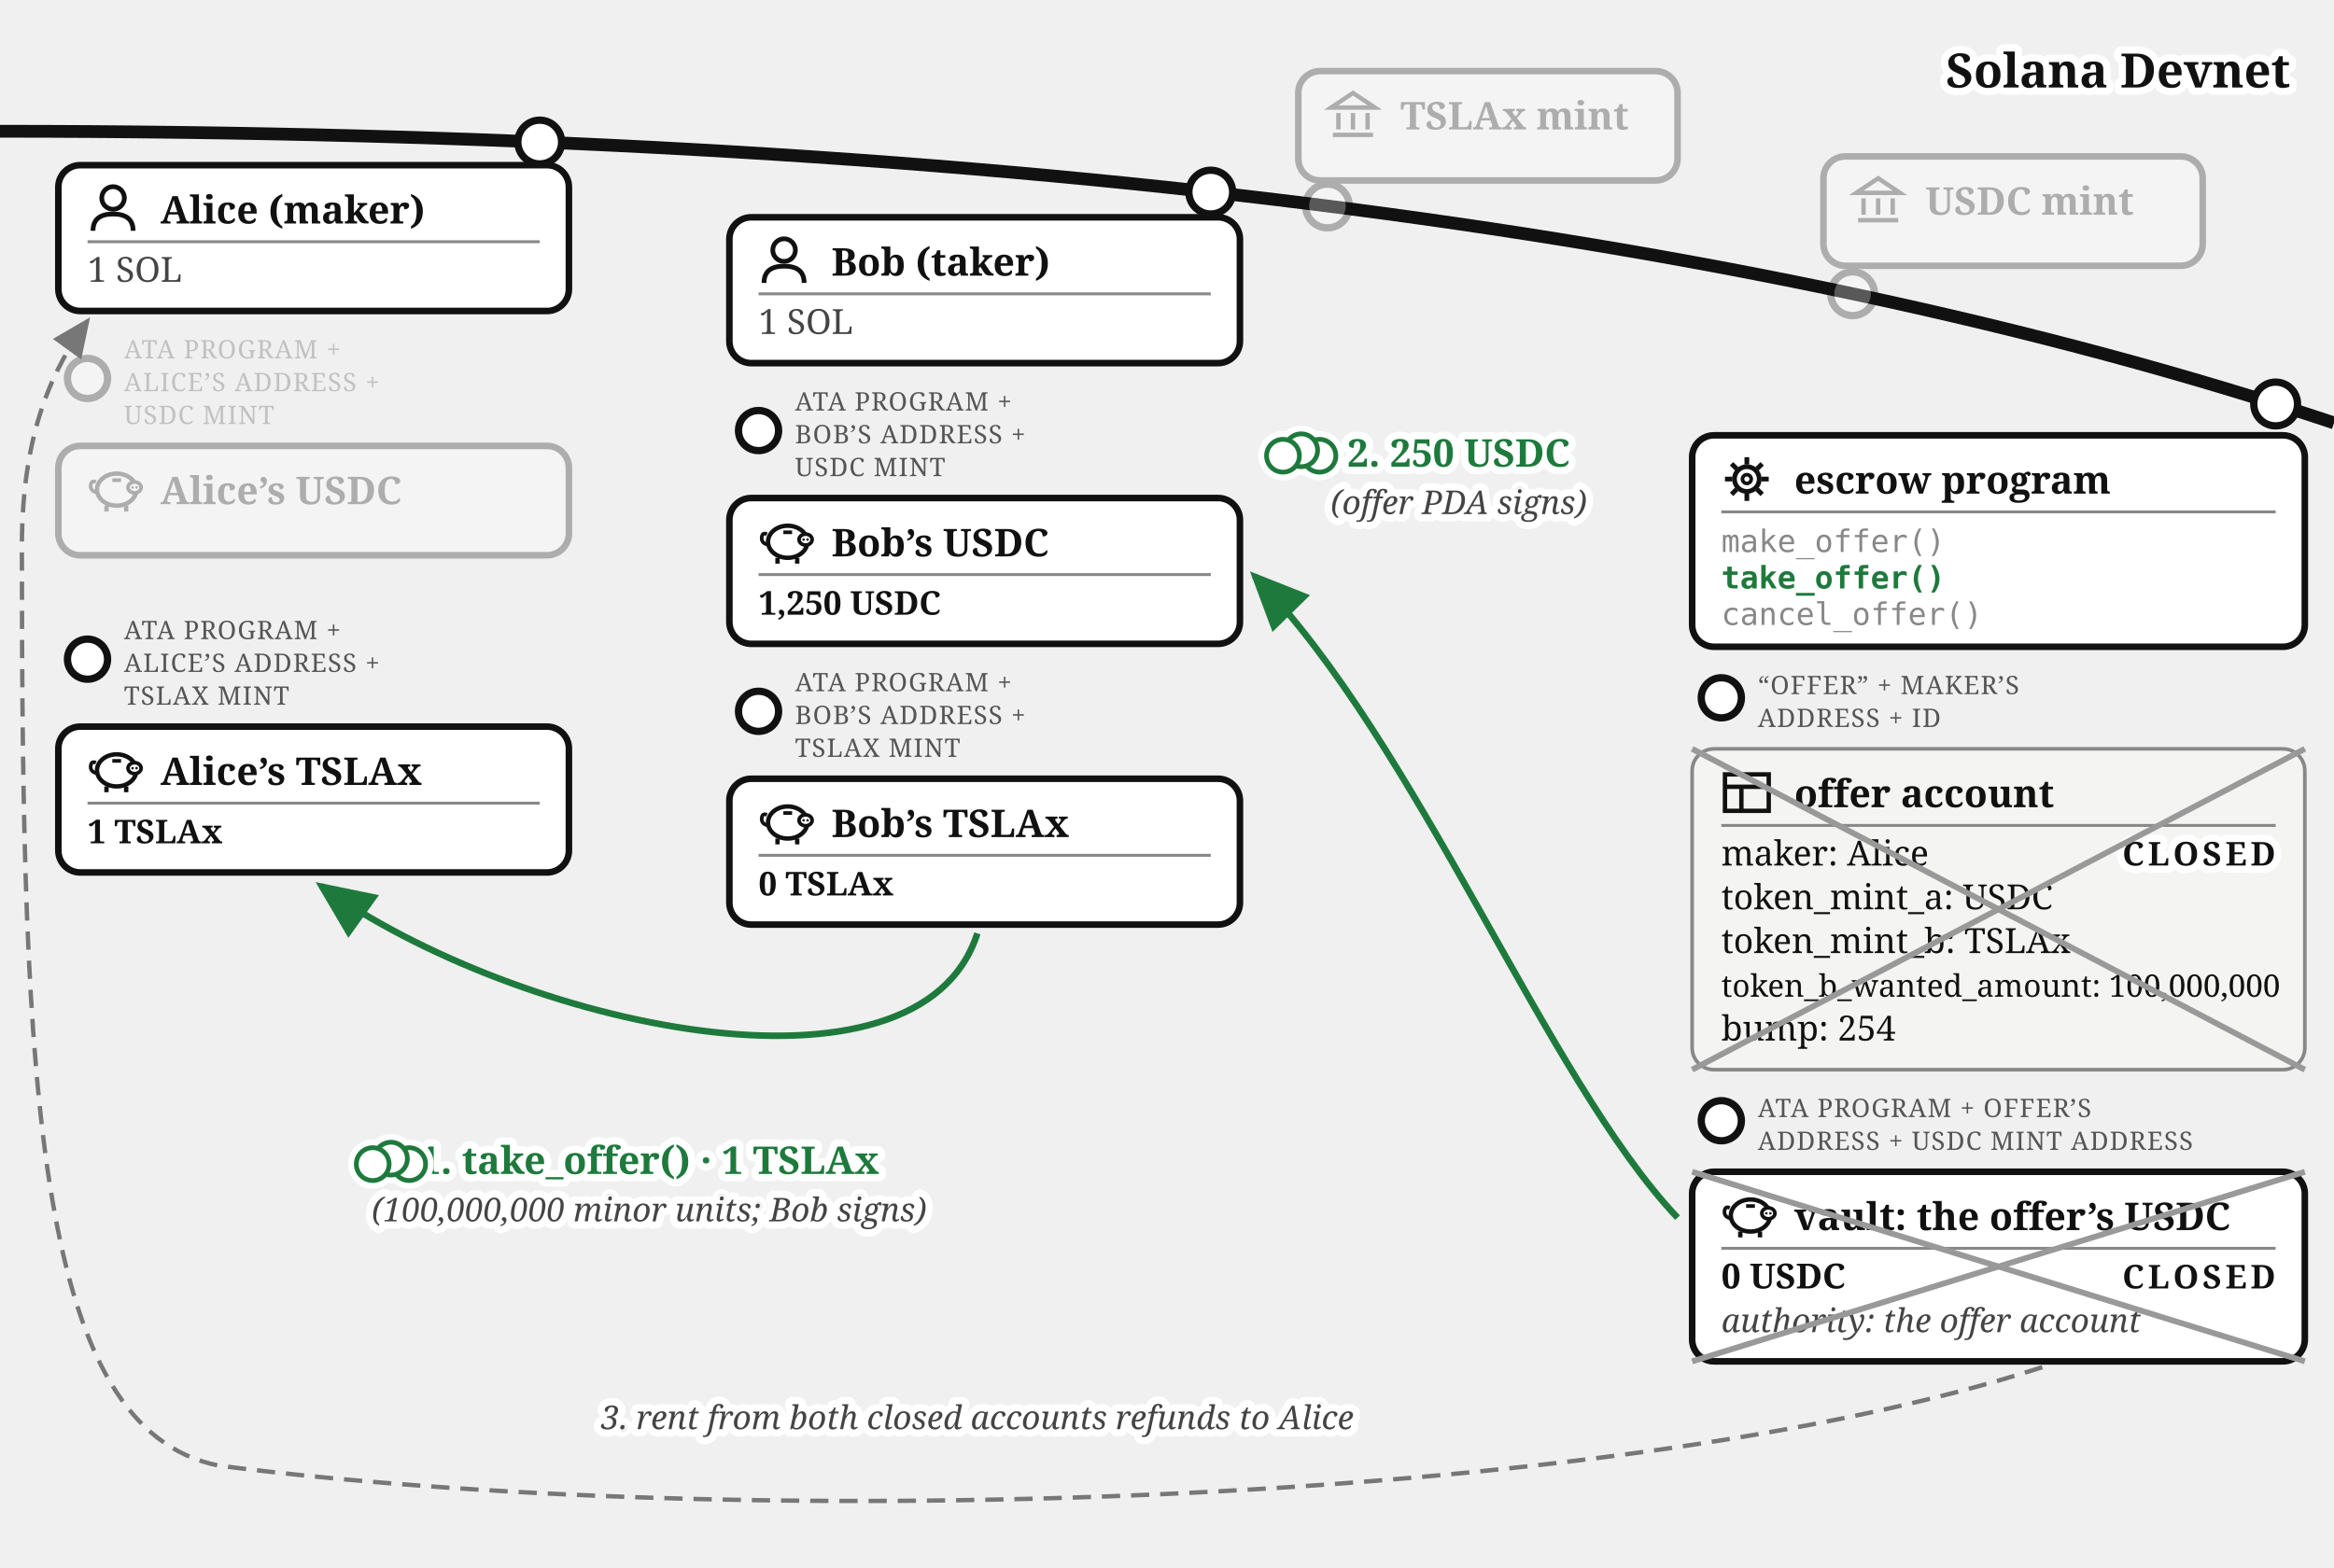
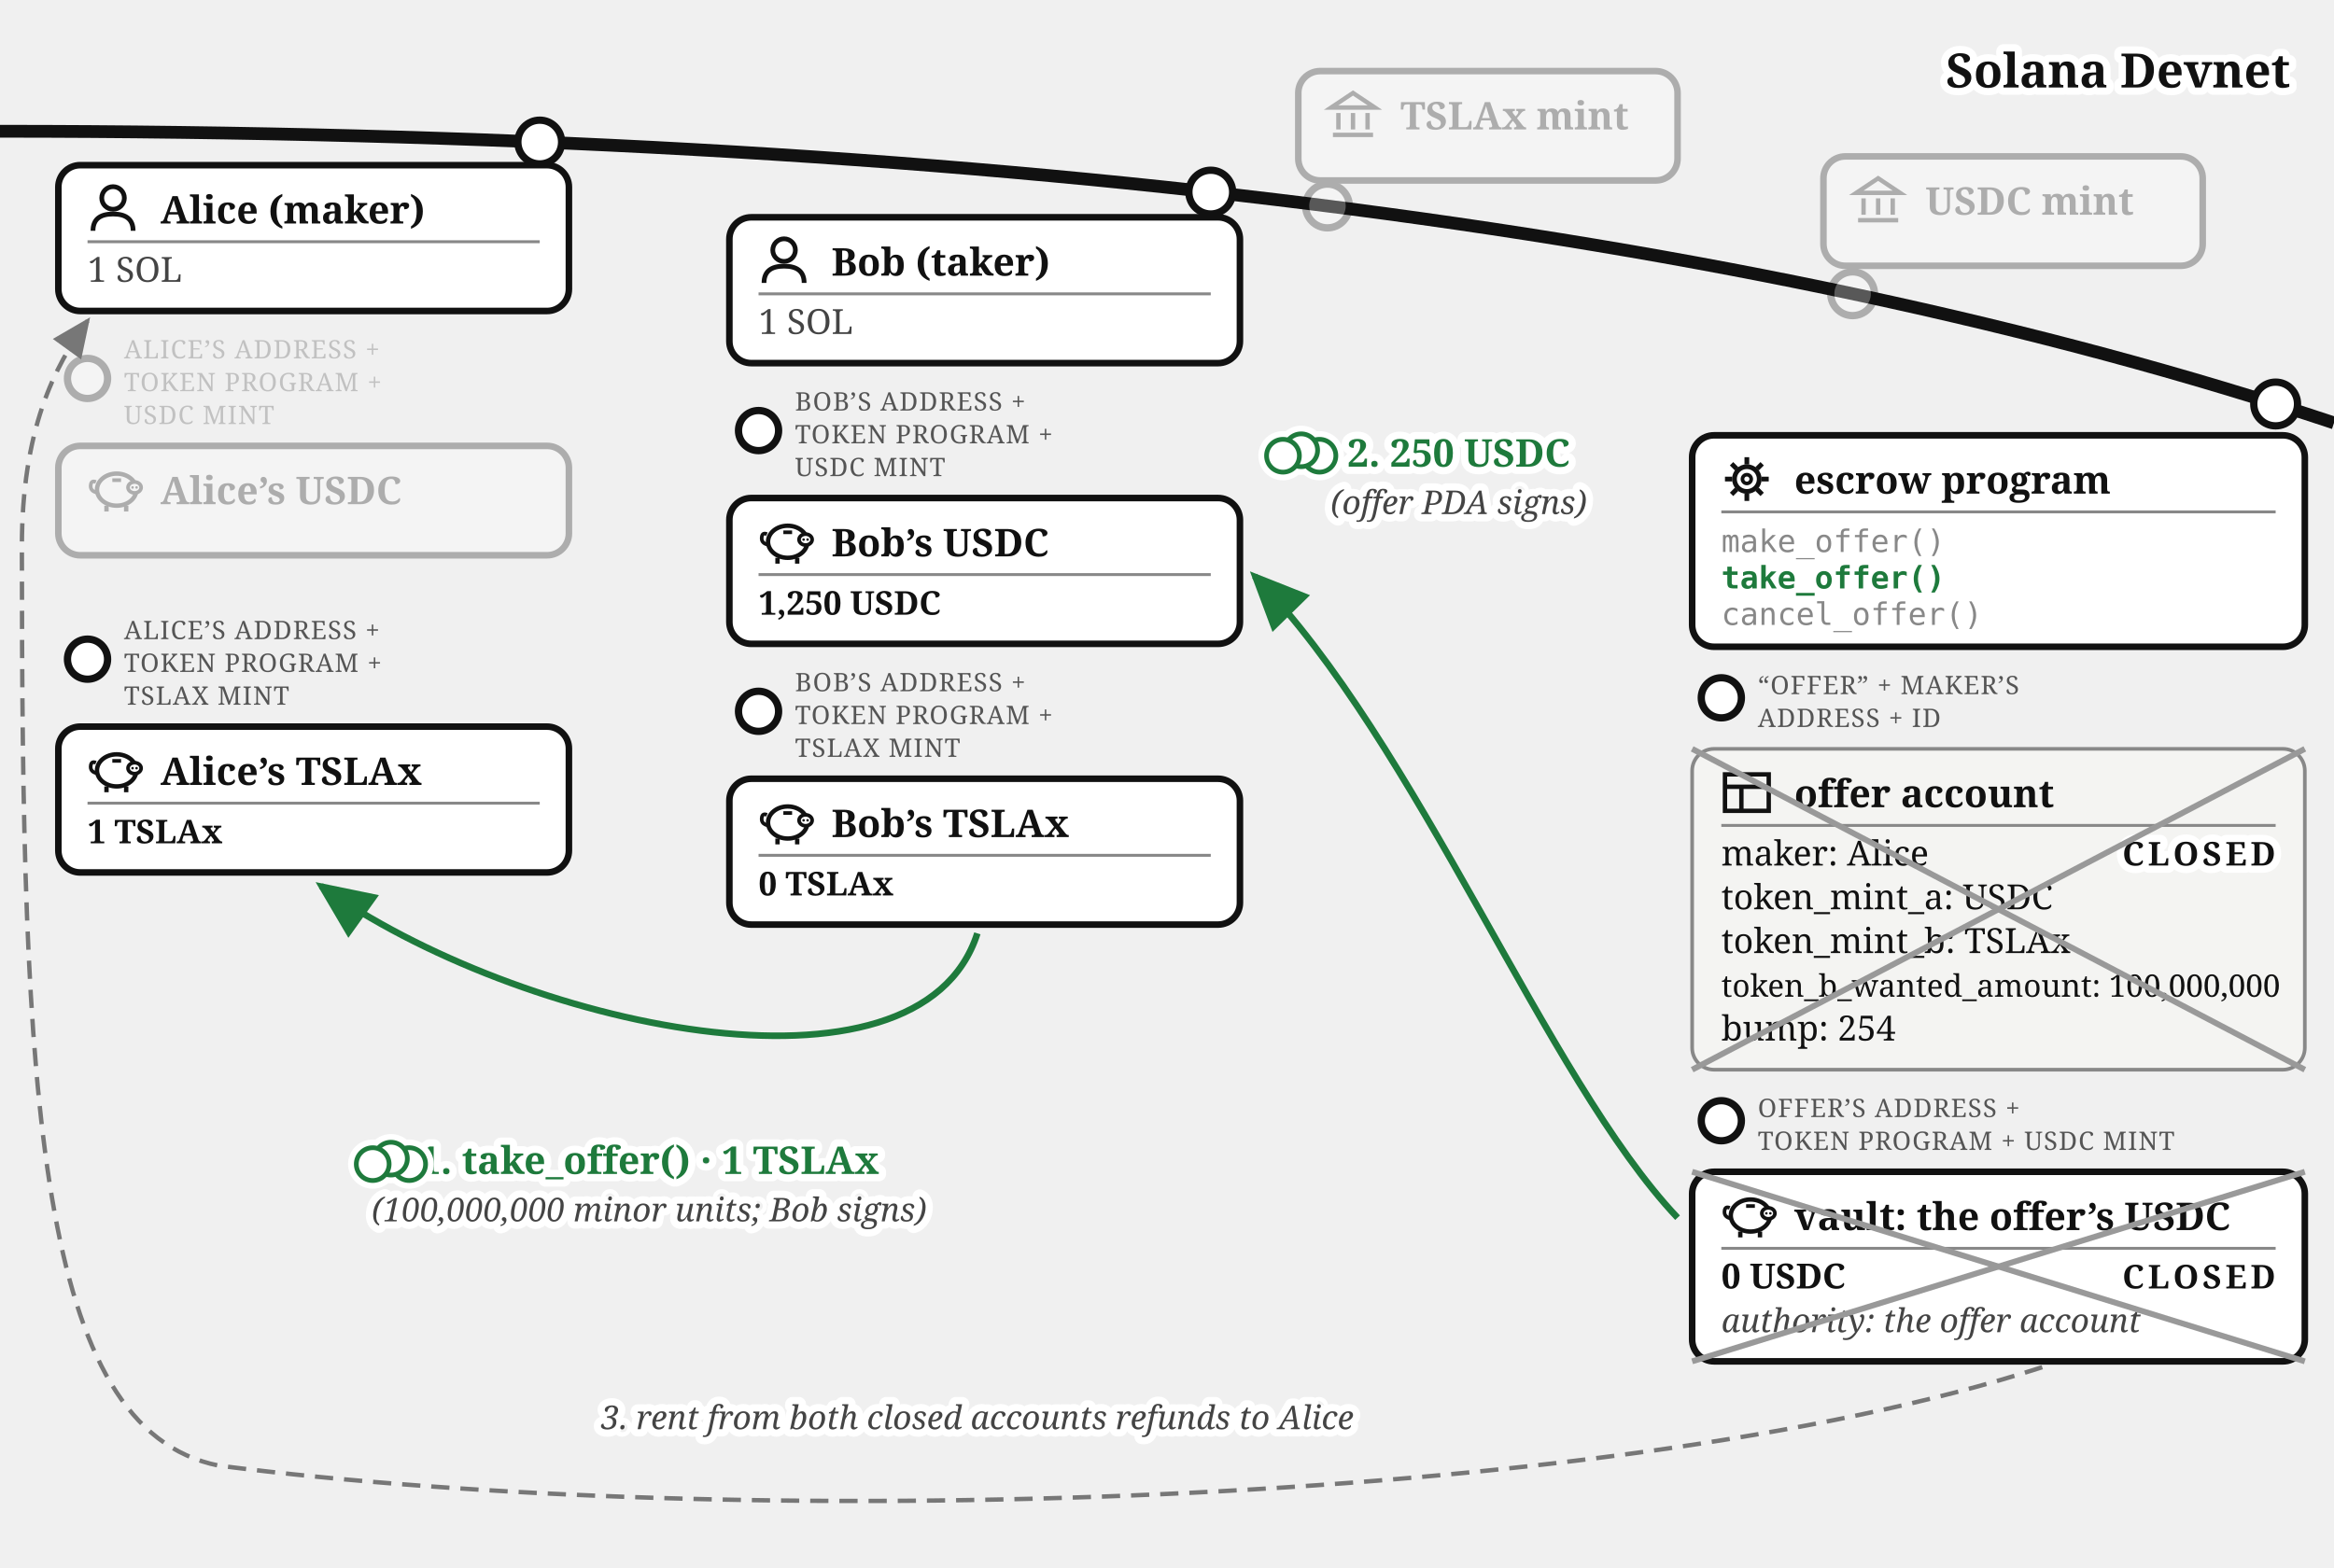
<svg xmlns="http://www.w3.org/2000/svg" viewBox="0 0 640 430" font-family="Georgia, serif" fill="#111">
  <defs>
    <marker id="escrow-take-arr" markerWidth="9" markerHeight="8" refX="8" refY="4" orient="auto">
      <path d="M0,0 L9,4 L0,8 z" fill="#1e7a3c" />
    </marker>
    <marker id="escrow-take-arrg" markerWidth="9" markerHeight="8" refX="8" refY="4" orient="auto">
      <path d="M0,0 L9,4 L0,8 z" fill="#777" />
    </marker>
  </defs>
  <path d="M 0,36 Q 400,36 640,116" fill="none" stroke="#111" stroke-width="3.5" />
  <text stroke="#fff" stroke-width="4" paint-order="stroke" stroke-linejoin="round" x="628" y="24" font-size="13" font-weight="bold" text-anchor="end">Solana Devnet</text>
  <g opacity="0.3">
    <circle cx="364" cy="56.5" r="6" fill="#fff" stroke="#111" stroke-width="2" />
    <rect x="356" y="19.5" width="104" height="30" rx="6" fill="#fff" stroke="#111" stroke-width="1.8" />
    <g transform="translate(364,24.5)" stroke="#111" stroke-width="1.2" fill="none">
      <path d="M 1,5 L 7,1 L 13,5 Z" />
      <line x1="3" y1="6.5" x2="3" y2="11" />
      <line x1="7" y1="6.5" x2="7" y2="11" />
      <line x1="11" y1="6.5" x2="11" y2="11" />
      <line x1="1.5" y1="12.5" x2="12.5" y2="12.5" />
    </g>
    <text x="384" y="35.5" font-size="10.5" font-weight="bold">TSLAx mint</text>
  </g>
  <g opacity="0.3">
    <circle cx="508" cy="80.57" r="6" fill="#fff" stroke="#111" stroke-width="2" />
    <rect x="500" y="42.9" width="104" height="30" rx="6" fill="#fff" stroke="#111" stroke-width="1.8" />
    <g transform="translate(508,47.9)" stroke="#111" stroke-width="1.2" fill="none">
      <path d="M 1,5 L 7,1 L 13,5 Z" />
      <line x1="3" y1="6.5" x2="3" y2="11" />
      <line x1="7" y1="6.5" x2="7" y2="11" />
      <line x1="11" y1="6.5" x2="11" y2="11" />
      <line x1="1.5" y1="12.5" x2="12.5" y2="12.5" />
    </g>
    <text x="528" y="58.9" font-size="10.5" font-weight="bold">USDC mint</text>
  </g>
  <g>
    <circle cx="148" cy="38.96" r="6" fill="#fff" stroke="#111" stroke-width="2" />
    <rect x="16" y="45.3" width="140" height="40" rx="6" fill="#fff" stroke="#111" stroke-width="1.8" />
    <g transform="translate(24,50.3)">
      <circle cx="7" cy="4" r="3.1" fill="none" stroke="#111" stroke-width="1.3" />
      <path d="M 1.5,13 Q 1.5,8.4 7,8.4 Q 12.5,8.4 12.5,13" fill="none" stroke="#111" stroke-width="1.3" />
    </g>
    <text x="44" y="61.3" font-size="10.5" font-weight="bold">Alice (maker)</text>
    <line x1="24" y1="66.3" x2="148" y2="66.3" stroke="#888" stroke-width="0.8" />
    <text x="24" y="77.3" font-size="9.5" fill="#444">1 SOL</text>
  </g>
  <g opacity="0.3">
    <circle cx="24" cy="103.8" r="5.5" fill="#fff" stroke="#111" stroke-width="2" />
-     <text x="34" y="98.3" font-size="7" letter-spacing="0.3" fill="#555">ATA PROGRAM +</text>
-     <text x="34" y="107.3" font-size="7" letter-spacing="0.3" fill="#555">ALICE’S ADDRESS +</text>
+     <text x="34" y="98.3" font-size="7" letter-spacing="0.3" fill="#555">ALICE’S ADDRESS +</text>
+     <text x="34" y="107.3" font-size="7" letter-spacing="0.3" fill="#555">TOKEN PROGRAM +</text>
    <text x="34" y="116.3" font-size="7" letter-spacing="0.3" fill="#555">USDC MINT</text>
    <rect x="16" y="122.3" width="140" height="30" rx="6" fill="#fff" stroke="#111" stroke-width="1.8" />
    <g transform="translate(24,127.3)">
      <path d="M 2.6,7.8 Q 0.6,7.4 0.9,5.6 Q 1.1,4.4 2.3,4.9" fill="none" stroke="#111" stroke-width="1" />
      <ellipse cx="8" cy="7" rx="5.4" ry="4.4" fill="none" stroke="#111" stroke-width="1.2" />
      <ellipse cx="12.9" cy="6.4" rx="1.8" ry="1.5" fill="#fff" stroke="#111" stroke-width="1" />
      <circle cx="12.35" cy="6.4" r="0.35" fill="#111" />
      <circle cx="13.45" cy="6.4" r="0.35" fill="#111" />
      <line x1="5.2" y1="11.4" x2="5.2" y2="13" stroke="#111" stroke-width="1.2" />
      <line x1="10.6" y1="11.4" x2="10.6" y2="13" stroke="#111" stroke-width="1.2" />
      <line x1="6.8" y1="4.4" x2="9.2" y2="4.4" stroke="#111" stroke-width="1" />
    </g>
    <text x="44" y="138.3" font-size="10.5" font-weight="bold">Alice’s USDC</text>
  </g>
  <g>
    <circle cx="24" cy="180.8" r="5.5" fill="#fff" stroke="#111" stroke-width="2" />
-     <text x="34" y="175.3" font-size="7" letter-spacing="0.3" fill="#555">ATA PROGRAM +</text>
-     <text x="34" y="184.3" font-size="7" letter-spacing="0.3" fill="#555">ALICE’S ADDRESS +</text>
+     <text x="34" y="175.3" font-size="7" letter-spacing="0.3" fill="#555">ALICE’S ADDRESS +</text>
+     <text x="34" y="184.3" font-size="7" letter-spacing="0.3" fill="#555">TOKEN PROGRAM +</text>
    <text x="34" y="193.3" font-size="7" letter-spacing="0.3" fill="#555">TSLAX MINT</text>
    <rect x="16" y="199.3" width="140" height="40" rx="6" fill="#fff" stroke="#111" stroke-width="1.8" />
    <g transform="translate(24,204.3)">
      <path d="M 2.6,7.8 Q 0.6,7.4 0.9,5.6 Q 1.1,4.4 2.3,4.9" fill="none" stroke="#111" stroke-width="1" />
      <ellipse cx="8" cy="7" rx="5.4" ry="4.4" fill="none" stroke="#111" stroke-width="1.2" />
      <ellipse cx="12.9" cy="6.4" rx="1.8" ry="1.5" fill="#fff" stroke="#111" stroke-width="1" />
      <circle cx="12.35" cy="6.4" r="0.35" fill="#111" />
      <circle cx="13.45" cy="6.4" r="0.35" fill="#111" />
      <line x1="5.2" y1="11.4" x2="5.2" y2="13" stroke="#111" stroke-width="1.2" />
      <line x1="10.6" y1="11.4" x2="10.6" y2="13" stroke="#111" stroke-width="1.2" />
      <line x1="6.8" y1="4.4" x2="9.2" y2="4.4" stroke="#111" stroke-width="1" />
    </g>
    <text x="44" y="215.3" font-size="10.5" font-weight="bold">Alice’s TSLAx</text>
    <line x1="24" y1="220.3" x2="148" y2="220.3" stroke="#888" stroke-width="0.8" />
    <text x="24" y="231.3" font-size="9" font-weight="bold">1 TSLAx</text>
  </g>
  <g>
    <circle cx="332" cy="52.69" r="6" fill="#fff" stroke="#111" stroke-width="2" />
    <rect x="200" y="59.6" width="140" height="40" rx="6" fill="#fff" stroke="#111" stroke-width="1.8" />
    <g transform="translate(208,64.6)">
      <circle cx="7" cy="4" r="3.1" fill="none" stroke="#111" stroke-width="1.3" />
      <path d="M 1.5,13 Q 1.5,8.4 7,8.4 Q 12.5,8.4 12.5,13" fill="none" stroke="#111" stroke-width="1.3" />
    </g>
    <text x="228" y="75.6" font-size="10.5" font-weight="bold">Bob (taker)</text>
    <line x1="208" y1="80.6" x2="332" y2="80.6" stroke="#888" stroke-width="0.8" />
    <text x="208" y="91.6" font-size="9.5" fill="#444">1 SOL</text>
  </g>
  <g>
    <circle cx="208" cy="118.1" r="5.5" fill="#fff" stroke="#111" stroke-width="2" />
-     <text x="218" y="112.6" font-size="7" letter-spacing="0.3" fill="#555">ATA PROGRAM +</text>
-     <text x="218" y="121.6" font-size="7" letter-spacing="0.3" fill="#555">BOB’S ADDRESS +</text>
+     <text x="218" y="112.6" font-size="7" letter-spacing="0.3" fill="#555">BOB’S ADDRESS +</text>
+     <text x="218" y="121.6" font-size="7" letter-spacing="0.3" fill="#555">TOKEN PROGRAM +</text>
    <text x="218" y="130.6" font-size="7" letter-spacing="0.3" fill="#555">USDC MINT</text>
    <rect x="200" y="136.6" width="140" height="40" rx="6" fill="#fff" stroke="#111" stroke-width="1.8" />
    <g transform="translate(208,141.6)">
      <path d="M 2.6,7.8 Q 0.6,7.4 0.9,5.6 Q 1.1,4.4 2.3,4.9" fill="none" stroke="#111" stroke-width="1" />
      <ellipse cx="8" cy="7" rx="5.4" ry="4.4" fill="none" stroke="#111" stroke-width="1.2" />
      <ellipse cx="12.9" cy="6.4" rx="1.8" ry="1.5" fill="#fff" stroke="#111" stroke-width="1" />
      <circle cx="12.35" cy="6.4" r="0.35" fill="#111" />
      <circle cx="13.45" cy="6.4" r="0.35" fill="#111" />
      <line x1="5.2" y1="11.4" x2="5.2" y2="13" stroke="#111" stroke-width="1.2" />
      <line x1="10.6" y1="11.4" x2="10.6" y2="13" stroke="#111" stroke-width="1.2" />
      <line x1="6.8" y1="4.4" x2="9.2" y2="4.4" stroke="#111" stroke-width="1" />
    </g>
    <text x="228" y="152.6" font-size="10.5" font-weight="bold">Bob’s USDC</text>
    <line x1="208" y1="157.6" x2="332" y2="157.6" stroke="#888" stroke-width="0.8" />
    <text x="208" y="168.6" font-size="9" font-weight="bold">1,250 USDC</text>
  </g>
  <g>
    <circle cx="208" cy="195.1" r="5.5" fill="#fff" stroke="#111" stroke-width="2" />
-     <text x="218" y="189.6" font-size="7" letter-spacing="0.3" fill="#555">ATA PROGRAM +</text>
-     <text x="218" y="198.6" font-size="7" letter-spacing="0.3" fill="#555">BOB’S ADDRESS +</text>
+     <text x="218" y="189.6" font-size="7" letter-spacing="0.3" fill="#555">BOB’S ADDRESS +</text>
+     <text x="218" y="198.6" font-size="7" letter-spacing="0.3" fill="#555">TOKEN PROGRAM +</text>
    <text x="218" y="207.6" font-size="7" letter-spacing="0.3" fill="#555">TSLAX MINT</text>
    <rect x="200" y="213.6" width="140" height="40" rx="6" fill="#fff" stroke="#111" stroke-width="1.8" />
    <g transform="translate(208,218.6)">
      <path d="M 2.6,7.8 Q 0.6,7.4 0.9,5.6 Q 1.1,4.4 2.3,4.9" fill="none" stroke="#111" stroke-width="1" />
      <ellipse cx="8" cy="7" rx="5.4" ry="4.4" fill="none" stroke="#111" stroke-width="1.2" />
      <ellipse cx="12.9" cy="6.4" rx="1.8" ry="1.5" fill="#fff" stroke="#111" stroke-width="1" />
      <circle cx="12.35" cy="6.4" r="0.35" fill="#111" />
      <circle cx="13.45" cy="6.4" r="0.35" fill="#111" />
      <line x1="5.2" y1="11.4" x2="5.2" y2="13" stroke="#111" stroke-width="1.2" />
      <line x1="10.6" y1="11.4" x2="10.6" y2="13" stroke="#111" stroke-width="1.2" />
      <line x1="6.8" y1="4.4" x2="9.2" y2="4.4" stroke="#111" stroke-width="1" />
    </g>
    <text x="228" y="229.6" font-size="10.5" font-weight="bold">Bob’s TSLAx</text>
    <line x1="208" y1="234.6" x2="332" y2="234.6" stroke="#888" stroke-width="0.8" />
    <text x="208" y="245.6" font-size="9" font-weight="bold">0 TSLAx</text>
  </g>
  <g>
    <circle cx="624" cy="110.81" r="6" fill="#fff" stroke="#111" stroke-width="2" />
    <rect x="464" y="119.4" width="168" height="58" rx="6" fill="#fff" stroke="#111" stroke-width="1.8" />
    <g transform="translate(472,124.4)">
      <circle cx="7" cy="7" r="3.4" fill="none" stroke="#111" stroke-width="1.3" />
      <circle cx="7" cy="7" r="1.2" fill="none" stroke="#111" stroke-width="1" />
      <g stroke="#111" stroke-width="1.3">
        <line x1="7" y1="1" x2="7" y2="3" />
        <line x1="7" y1="11" x2="7" y2="13" />
        <line x1="1" y1="7" x2="3" y2="7" />
        <line x1="11" y1="7" x2="13" y2="7" />
        <line x1="2.8" y1="2.8" x2="4.2" y2="4.2" />
        <line x1="9.8" y1="9.8" x2="11.2" y2="11.2" />
        <line x1="11.2" y1="2.8" x2="9.8" y2="4.2" />
        <line x1="2.8" y1="11.2" x2="4.2" y2="9.8" />
      </g>
    </g>
    <text x="492" y="135.4" font-size="10.5" font-weight="bold">escrow program</text>
    <line x1="472" y1="140.4" x2="624" y2="140.4" stroke="#888" stroke-width="0.8" />
    <text x="472" y="151.4" font-size="8.5" font-family="Menlo, monospace" fill="#888">make_offer()</text>
    <text x="472" y="161.4" font-size="8.5" font-family="Menlo, monospace" font-weight="bold" fill="#1e7a3c">take_offer()</text>
    <text x="472" y="171.4" font-size="8.5" font-family="Menlo, monospace" fill="#888">cancel_offer()</text>
  </g>
  <g>
    <circle cx="472" cy="191.4" r="5.5" fill="#fff" stroke="#111" stroke-width="2" />
    <text x="482" y="190.4" font-size="7" letter-spacing="0.3" fill="#555">“OFFER” + MAKER’S</text>
    <text x="482" y="199.4" font-size="7" letter-spacing="0.3" fill="#555">ADDRESS + ID</text>
    <rect x="464" y="205.4" width="168" height="88" rx="6" fill="#f4f4f2" stroke="#888" />
    <g transform="translate(472,210.4)" stroke="#111" stroke-width="1.2" fill="none">
      <rect x="1" y="2" width="12" height="10" />
      <line x1="1" y1="5.4" x2="13" y2="5.4" />
      <line x1="5.5" y1="5.4" x2="5.5" y2="12" />
    </g>
    <text x="492" y="221.4" font-size="10.5" font-weight="bold">offer account</text>
    <line x1="472" y1="226.4" x2="624" y2="226.4" stroke="#888" stroke-width="0.8" />
    <text x="472" y="237.4" font-size="9.5">maker: Alice</text>
    <text x="472" y="249.4" font-size="9.5">token_mint_a: USDC</text>
    <text x="472" y="261.4" font-size="9.5">token_mint_b: TSLAx</text>
    <text x="472" y="273.4" font-size="8.5">token_b_wanted_amount: 100,000,000</text>
    <text x="472" y="285.4" font-size="9.5">bump: 254</text>
    <text stroke="#fff" stroke-width="4" paint-order="stroke" stroke-linejoin="round" x="624" y="237.4" font-size="9" font-weight="bold" letter-spacing="1" fill="#111" text-anchor="end">CLOSED</text>
    <line x1="464" y1="205.4" x2="632" y2="293.4" stroke="#999" stroke-width="1.6" />
    <line x1="632" y1="205.4" x2="464" y2="293.4" stroke="#999" stroke-width="1.6" />
  </g>
  <g>
    <circle cx="472" cy="307.4" r="5.5" fill="#fff" stroke="#111" stroke-width="2" />
-     <text x="482" y="306.4" font-size="7" letter-spacing="0.3" fill="#555">ATA PROGRAM + OFFER’S</text>
-     <text x="482" y="315.4" font-size="7" letter-spacing="0.3" fill="#555">ADDRESS + USDC MINT ADDRESS</text>
+     <text x="482" y="306.4" font-size="7" letter-spacing="0.3" fill="#555">OFFER’S ADDRESS +</text>
+     <text x="482" y="315.4" font-size="7" letter-spacing="0.3" fill="#555">TOKEN PROGRAM + USDC MINT</text>
    <rect x="464" y="321.4" width="168" height="52" rx="6" fill="#fff" stroke="#111" stroke-width="1.8" />
    <g transform="translate(472,326.4)">
      <path d="M 2.6,7.8 Q 0.6,7.4 0.9,5.6 Q 1.1,4.4 2.3,4.9" fill="none" stroke="#111" stroke-width="1" />
      <ellipse cx="8" cy="7" rx="5.4" ry="4.4" fill="none" stroke="#111" stroke-width="1.2" />
      <ellipse cx="12.9" cy="6.4" rx="1.8" ry="1.5" fill="#fff" stroke="#111" stroke-width="1" />
      <circle cx="12.35" cy="6.4" r="0.35" fill="#111" />
      <circle cx="13.45" cy="6.4" r="0.35" fill="#111" />
      <line x1="5.2" y1="11.4" x2="5.2" y2="13" stroke="#111" stroke-width="1.2" />
      <line x1="10.6" y1="11.4" x2="10.6" y2="13" stroke="#111" stroke-width="1.2" />
      <line x1="6.8" y1="4.4" x2="9.2" y2="4.4" stroke="#111" stroke-width="1" />
    </g>
    <text x="492" y="337.4" font-size="10.5" font-weight="bold">vault: the offer’s USDC</text>
    <line x1="472" y1="342.4" x2="624" y2="342.4" stroke="#888" stroke-width="0.8" />
    <text x="472" y="353.4" font-size="9.5" font-weight="bold">0 USDC</text>
    <text x="472" y="365.4" font-size="9" font-style="italic" fill="#444">authority: the offer account</text>
    <text stroke="#fff" stroke-width="4" paint-order="stroke" stroke-linejoin="round" x="624" y="353.4" font-size="9" font-weight="bold" letter-spacing="1" fill="#111" text-anchor="end">CLOSED</text>
    <line x1="464" y1="321.4" x2="632" y2="373.4" stroke="#999" stroke-width="1.6" />
    <line x1="632" y1="321.4" x2="464" y2="373.4" stroke="#999" stroke-width="1.6" />
  </g>
  <path d="M 268,256 C 252,306 141.753,281.466 88,243" fill="none" stroke="#1e7a3c" stroke-width="1.8" marker-end="url(#escrow-take-arr)" />
  <text stroke="#fff" stroke-width="4" paint-order="stroke" stroke-linejoin="round" x="178" y="322" font-size="10.5" font-weight="bold" fill="#1e7a3c" text-anchor="middle">1. take_offer() · 1 TSLAx</text>
  <text stroke="#fff" stroke-width="4" paint-order="stroke" stroke-linejoin="round" x="178" y="335" font-size="9" font-style="italic" fill="#444" text-anchor="middle">(100,000,000 minor units; Bob signs)</text>
  <path d="M 460,334 C 424,296 388.712,203.66 344,158" fill="none" stroke="#1e7a3c" stroke-width="1.8" marker-end="url(#escrow-take-arr)" />
  <text stroke="#fff" stroke-width="4" paint-order="stroke" stroke-linejoin="round" x="400" y="128" font-size="10.5" font-weight="bold" fill="#1e7a3c" text-anchor="middle">2. 250 USDC</text>
  <text stroke="#fff" stroke-width="4" paint-order="stroke" stroke-linejoin="round" x="400" y="141" font-size="9" font-style="italic" fill="#444" text-anchor="middle">(offer PDA signs)</text>
  <path d="M 560,375 C 440,414 200,420 60,402 C 10,392 6,300 6,150 C 6,118 14.841,100.653 24,88" fill="none" stroke="#777" stroke-width="1.2" stroke-dasharray="5 3" marker-end="url(#escrow-take-arrg)" />
  <text stroke="#fff" stroke-width="4" paint-order="stroke" stroke-linejoin="round" x="268" y="392" font-size="9" font-style="italic" fill="#444" text-anchor="middle">3. rent from both closed accounts refunds to Alice</text>
  <g class="coin" transform="translate(107.2,317.8)" fill="#fff">
    <g stroke="#fff" stroke-width="4.5">
      <circle cx="5" cy="1.5" r="4.5" />
      <circle cx="0" cy="0" r="4.5" />
      <circle cx="-5" cy="1.5" r="4.5" />
    </g>
    <g stroke="#1e7a3c" stroke-width="1.3">
      <circle cx="5" cy="1.5" r="4.5" />
      <circle cx="0" cy="0" r="4.5" />
      <circle cx="-5" cy="1.5" r="4.5" />
    </g>
  </g>
  <g class="coin" transform="translate(356.8,123.5)" fill="#fff">
    <g stroke="#fff" stroke-width="4.5">
      <circle cx="5" cy="1.5" r="4.5" />
      <circle cx="0" cy="0" r="4.5" />
      <circle cx="-5" cy="1.5" r="4.5" />
    </g>
    <g stroke="#1e7a3c" stroke-width="1.3">
      <circle cx="5" cy="1.5" r="4.5" />
      <circle cx="0" cy="0" r="4.5" />
      <circle cx="-5" cy="1.5" r="4.5" />
    </g>
  </g>
</svg>
